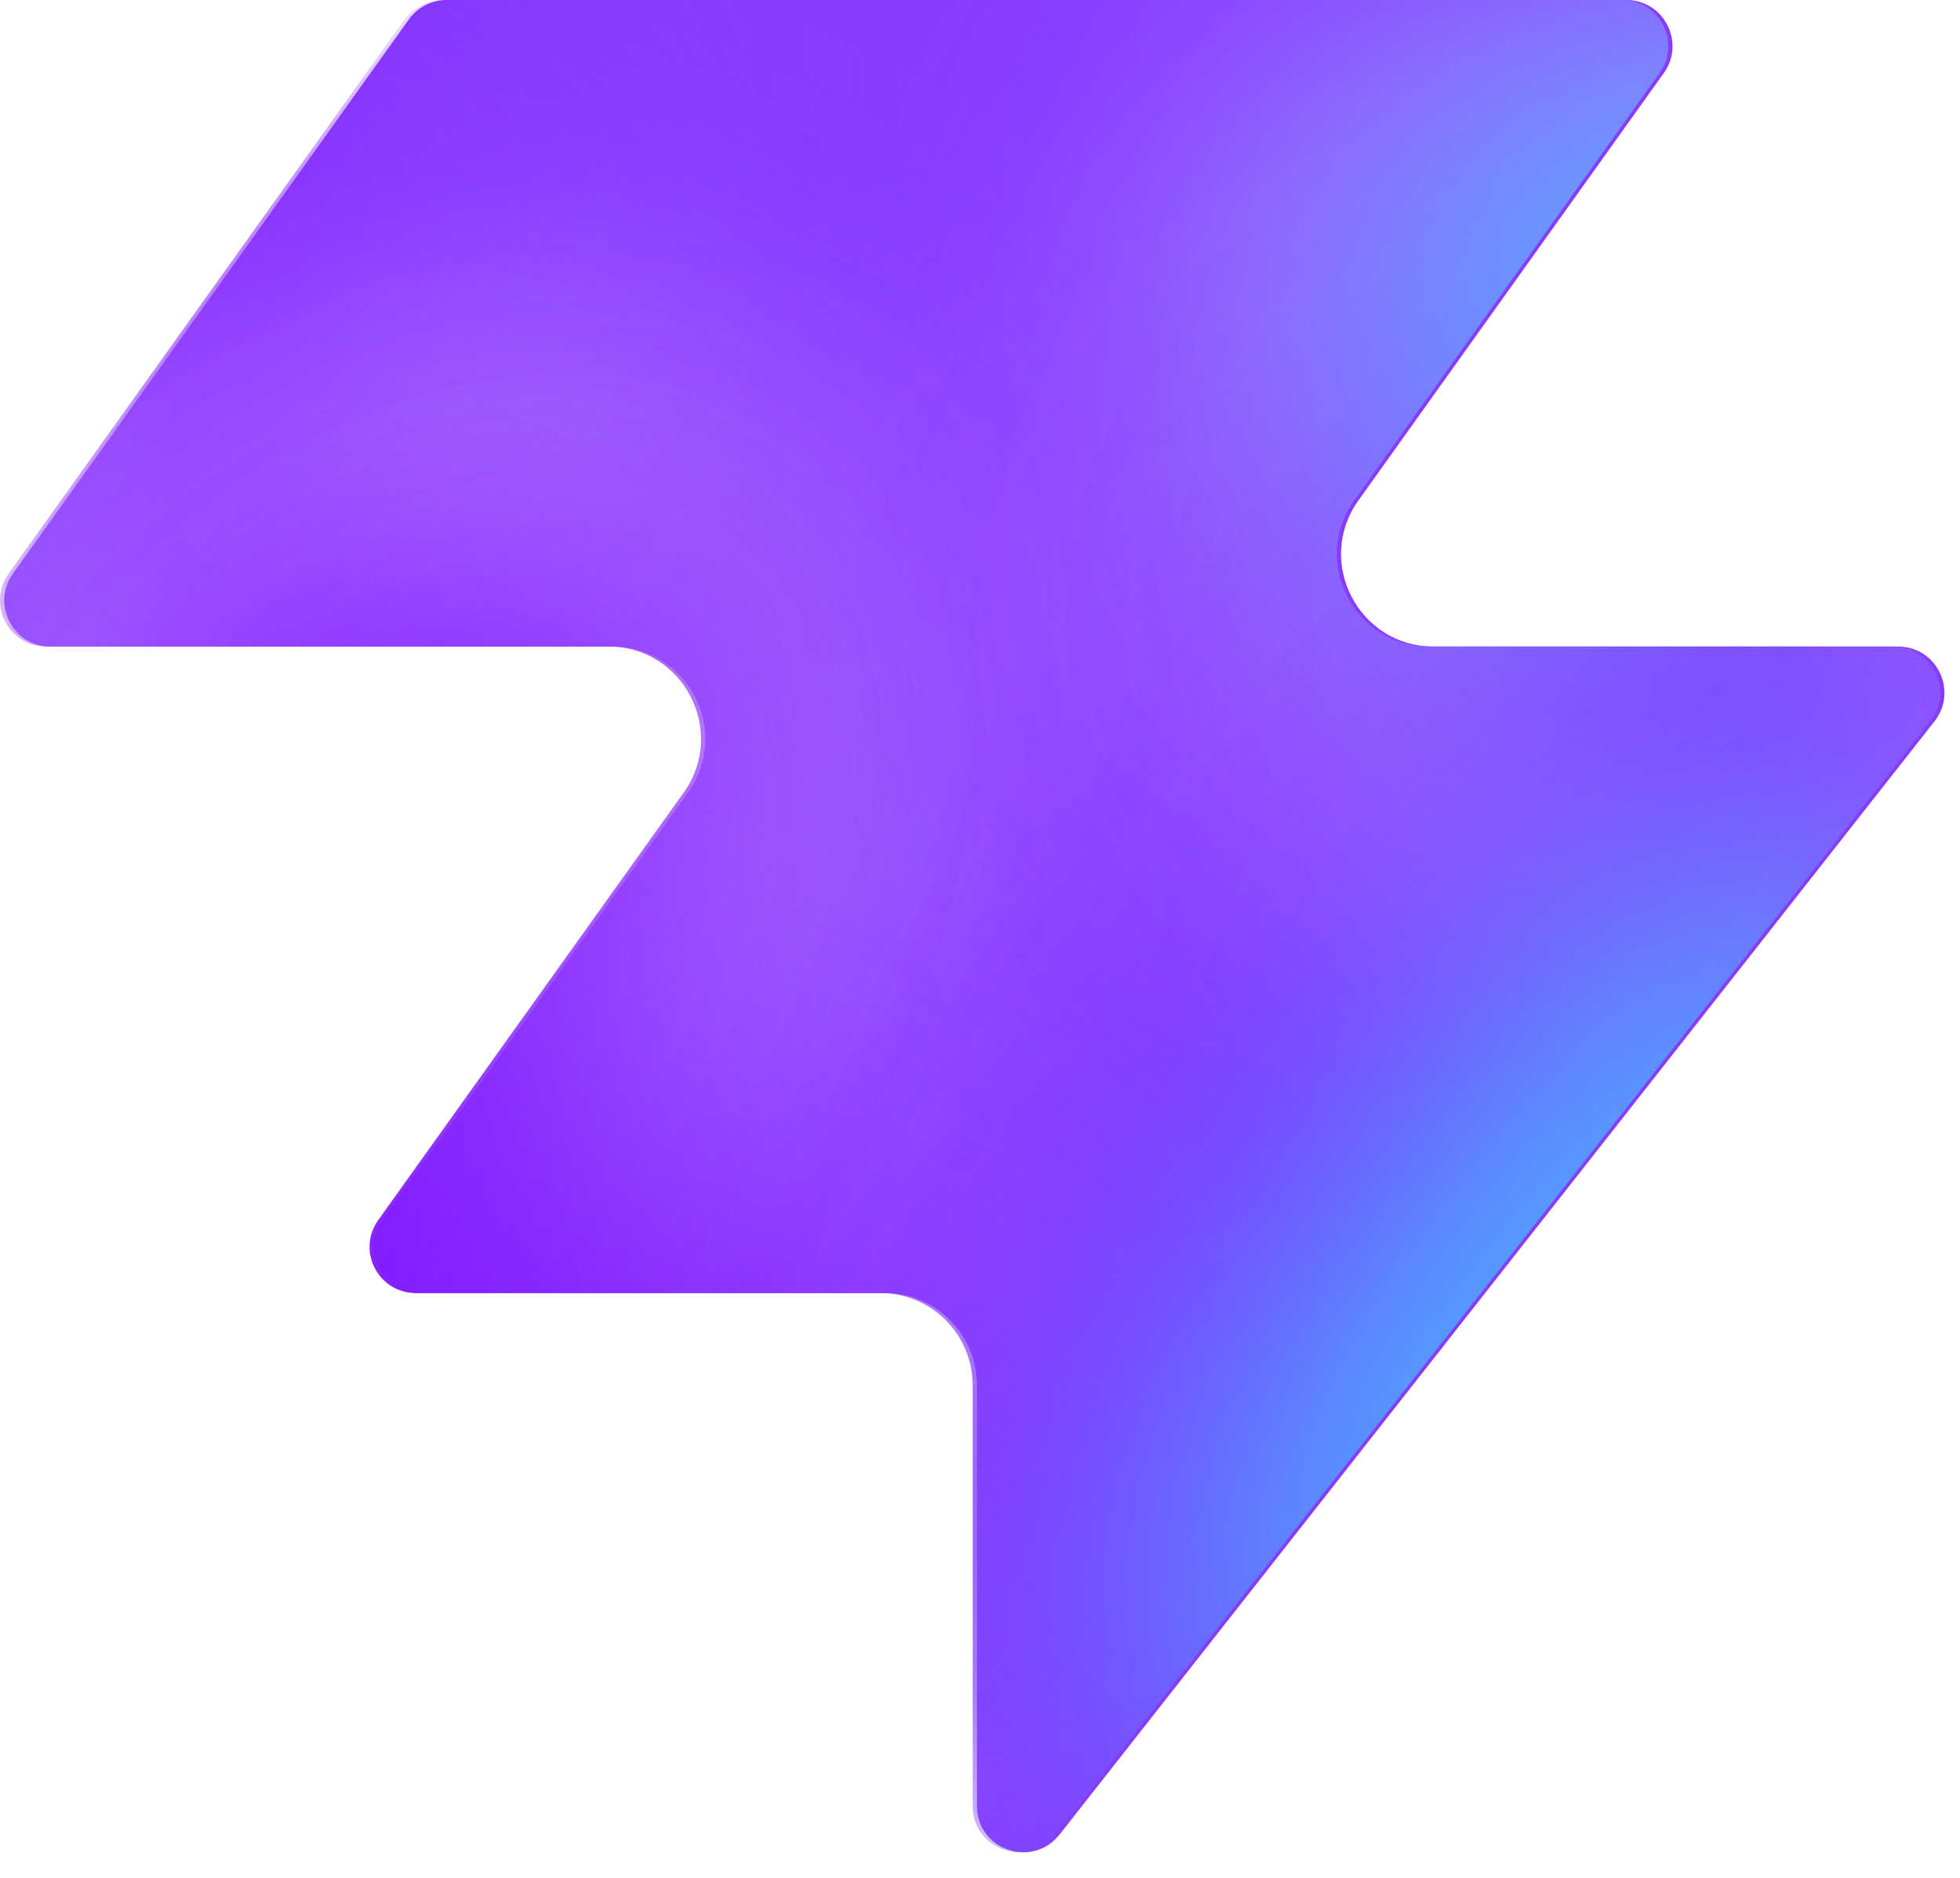
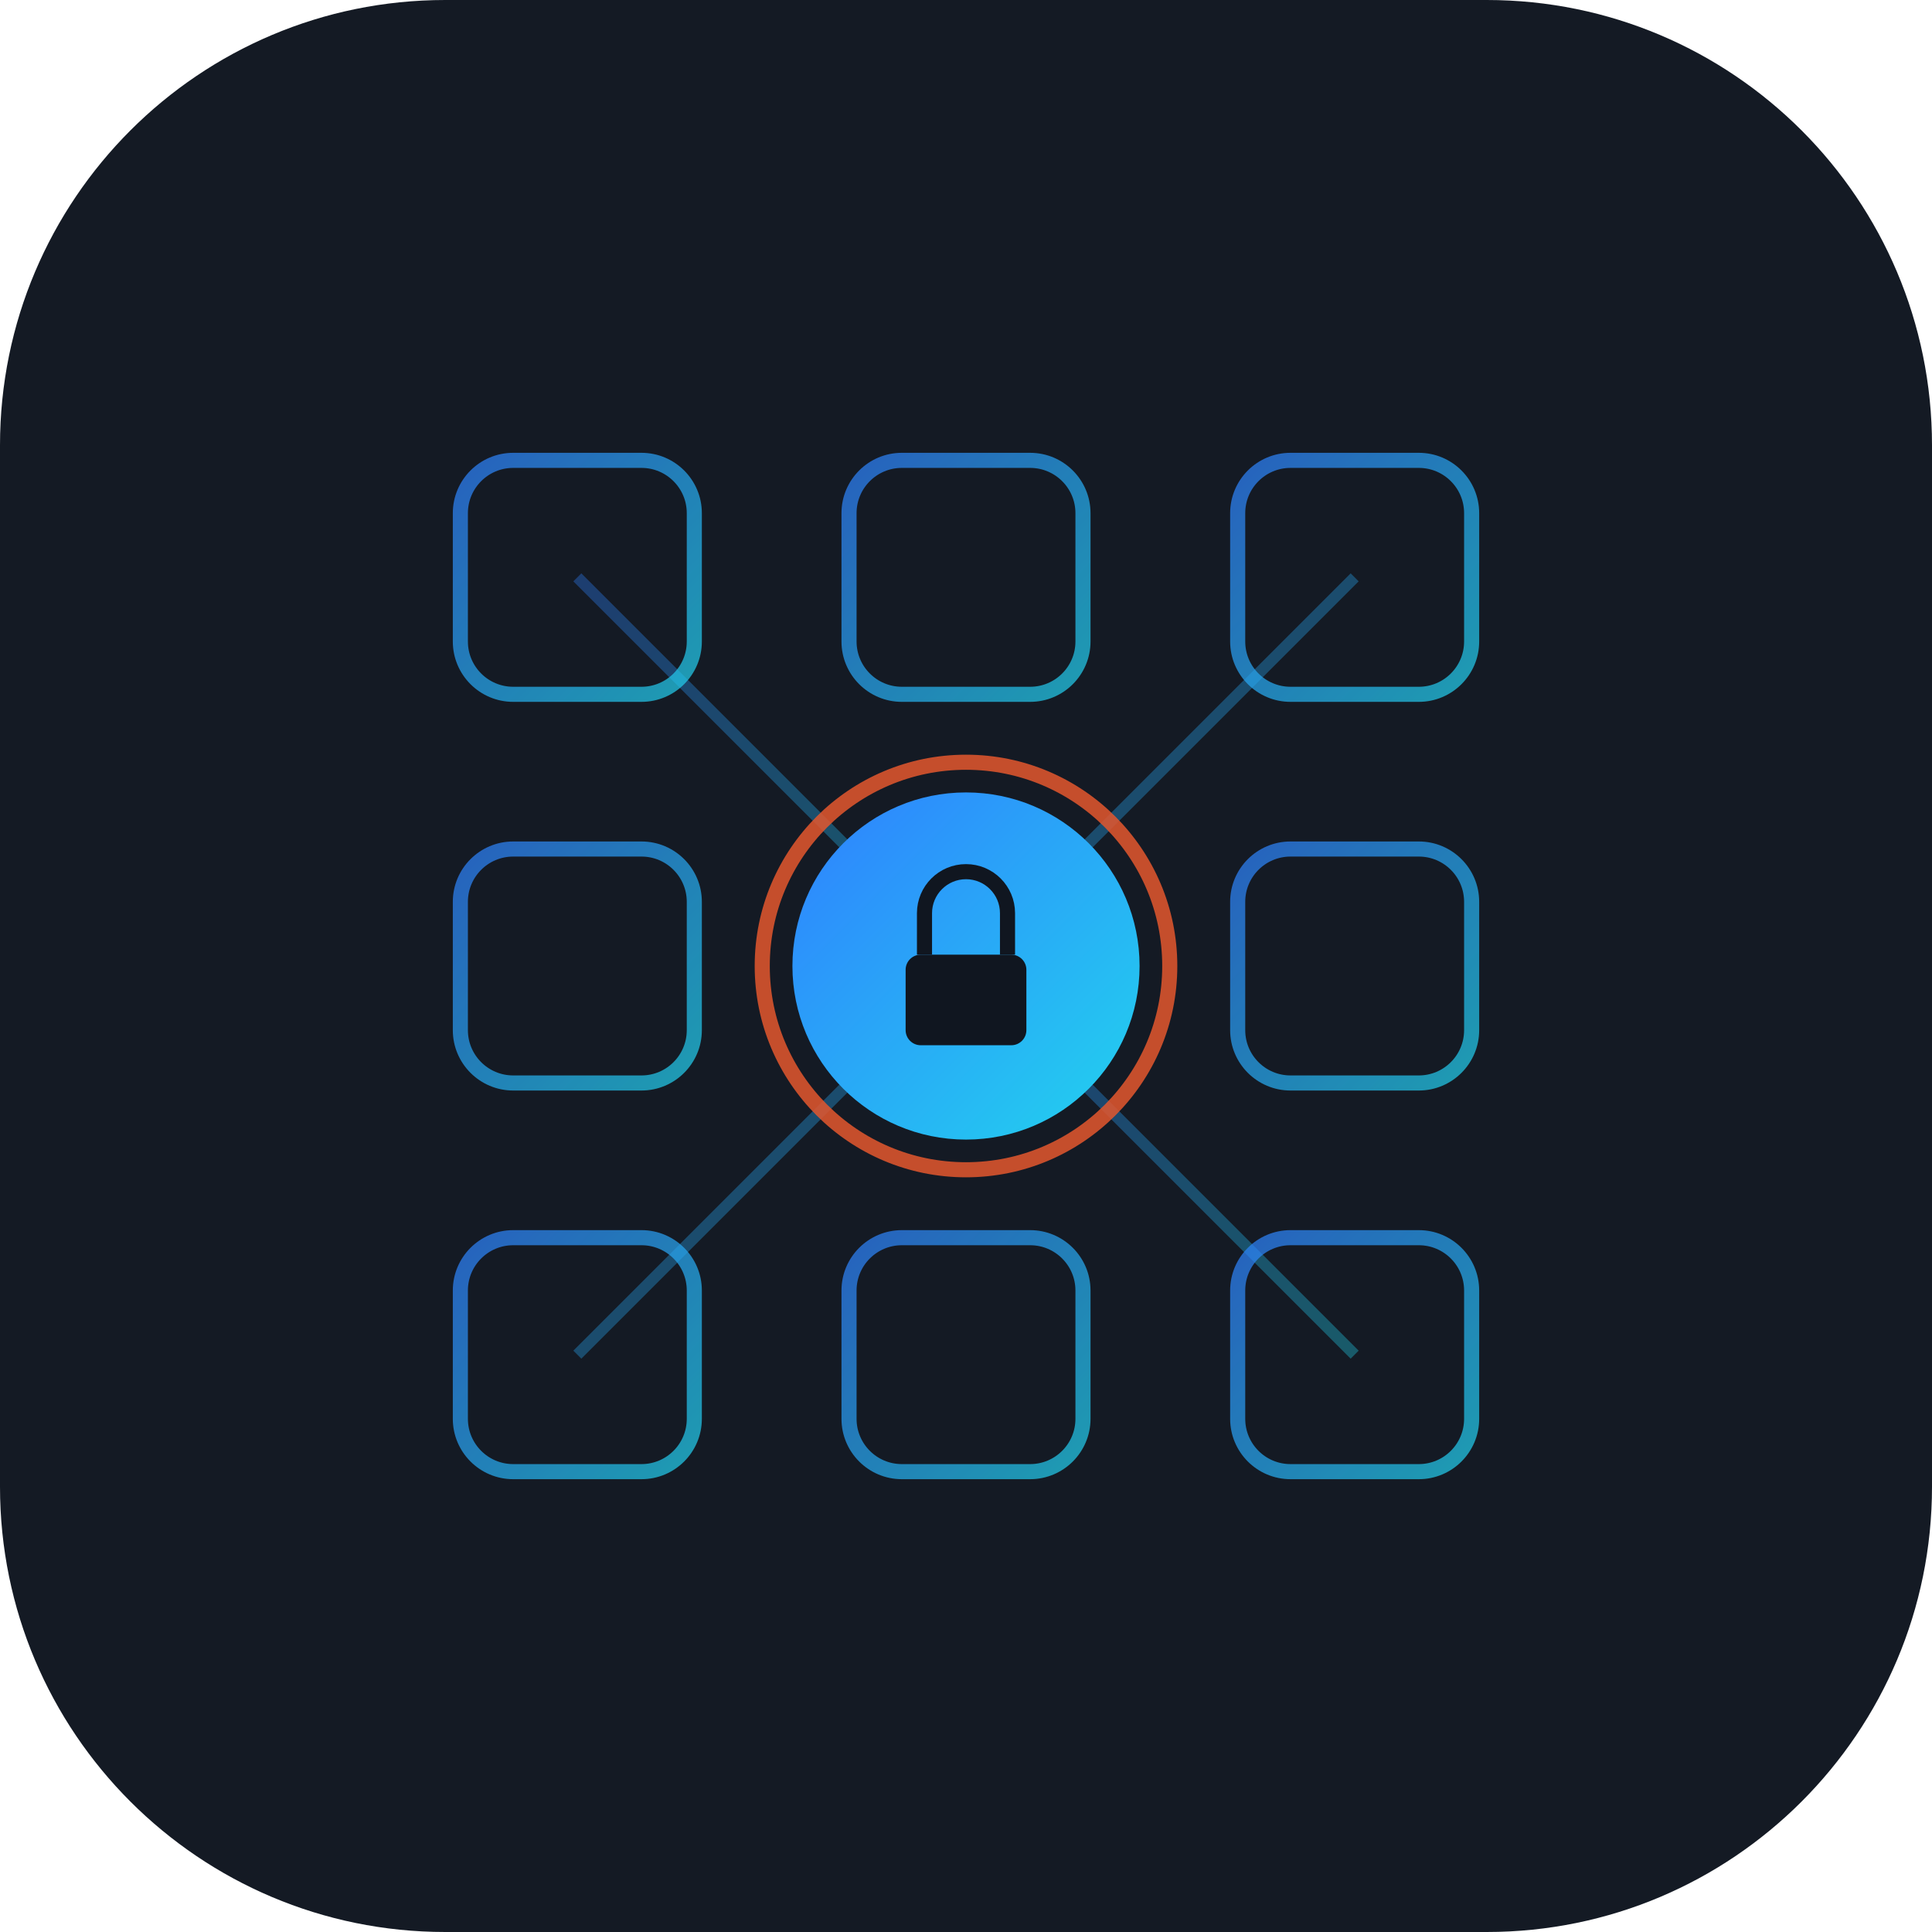
- <svg xmlns="http://www.w3.org/2000/svg" width="48" height="46" fill="none" viewBox="0 0 48 46">
-   <path fill="#863bff" d="M25.946 44.938c-.664.845-2.021.375-2.021-.698V33.937a2.26 2.26 0 0 0-2.262-2.262H10.287c-.92 0-1.456-1.04-.92-1.788l7.48-10.471c1.07-1.497 0-3.578-1.842-3.578H1.237c-.92 0-1.456-1.04-.92-1.788L10.013.474c.214-.297.556-.474.92-.474h28.894c.92 0 1.456 1.04.92 1.788l-7.48 10.471c-1.07 1.498 0 3.579 1.842 3.579h11.377c.943 0 1.473 1.088.89 1.83L25.947 44.94z" style="fill:#863bff;fill:color(display-p3 .525 .23 1);fill-opacity:1" />
-   <mask id="a" width="48" height="46" x="0" y="0" maskUnits="userSpaceOnUse" style="mask-type:alpha">
-     <path fill="#000" d="M25.842 44.938c-.664.844-2.021.375-2.021-.698V33.937a2.26 2.26 0 0 0-2.262-2.262H10.183c-.92 0-1.456-1.04-.92-1.788l7.48-10.471c1.07-1.498 0-3.579-1.842-3.579H1.133c-.92 0-1.456-1.04-.92-1.787L9.91.473c.214-.297.556-.474.92-.474h28.894c.92 0 1.456 1.04.92 1.788l-7.48 10.471c-1.07 1.498 0 3.578 1.842 3.578h11.377c.943 0 1.473 1.088.89 1.832L25.843 44.94z" style="fill:#000;fill-opacity:1" />
-   </mask>
-   <g mask="url(#a)">
-     <g filter="url(#b)">
-       <ellipse cx="5.508" cy="14.704" fill="#ede6ff" rx="5.508" ry="14.704" style="fill:#ede6ff;fill:color(display-p3 .927 .903 1);fill-opacity:1" transform="matrix(.00324 1 1 -.00324 -4.47 31.516)" />
-     </g>
-     <g filter="url(#c)">
-       <ellipse cx="10.399" cy="29.851" fill="#ede6ff" rx="10.399" ry="29.851" style="fill:#ede6ff;fill:color(display-p3 .927 .903 1);fill-opacity:1" transform="matrix(.00324 1 1 -.00324 -39.328 7.883)" />
-     </g>
-     <g filter="url(#d)">
-       <ellipse cx="5.508" cy="30.487" fill="#7e14ff" rx="5.508" ry="30.487" style="fill:#7e14ff;fill:color(display-p3 .492 .077 1);fill-opacity:1" transform="rotate(89.814 -25.913 -14.639)scale(1 -1)" />
-     </g>
-     <g filter="url(#e)">
-       <ellipse cx="5.508" cy="30.599" fill="#7e14ff" rx="5.508" ry="30.599" style="fill:#7e14ff;fill:color(display-p3 .492 .077 1);fill-opacity:1" transform="rotate(89.814 -32.644 -3.334)scale(1 -1)" />
-     </g>
-     <g filter="url(#f)">
-       <ellipse cx="5.508" cy="30.599" fill="#7e14ff" rx="5.508" ry="30.599" style="fill:#7e14ff;fill:color(display-p3 .492 .077 1);fill-opacity:1" transform="matrix(.00324 1 1 -.00324 -34.34 30.47)" />
-     </g>
-     <g filter="url(#g)">
-       <ellipse cx="14.072" cy="22.078" fill="#ede6ff" rx="14.072" ry="22.078" style="fill:#ede6ff;fill:color(display-p3 .927 .903 1);fill-opacity:1" transform="rotate(93.35 24.506 48.493)scale(-1 1)" />
-     </g>
-     <g filter="url(#h)">
-       <ellipse cx="3.47" cy="21.501" fill="#7e14ff" rx="3.47" ry="21.501" style="fill:#7e14ff;fill:color(display-p3 .492 .077 1);fill-opacity:1" transform="rotate(89.009 28.708 47.59)scale(-1 1)" />
-     </g>
-     <g filter="url(#i)">
-       <ellipse cx="3.47" cy="21.501" fill="#7e14ff" rx="3.47" ry="21.501" style="fill:#7e14ff;fill:color(display-p3 .492 .077 1);fill-opacity:1" transform="rotate(89.009 28.708 47.59)scale(-1 1)" />
-     </g>
-     <g filter="url(#j)">
-       <ellipse cx=".387" cy="8.972" fill="#7e14ff" rx="4.407" ry="29.108" style="fill:#7e14ff;fill:color(display-p3 .492 .077 1);fill-opacity:1" transform="rotate(39.51 .387 8.972)" />
-     </g>
-     <g filter="url(#k)">
-       <ellipse cx="47.523" cy="-6.092" fill="#7e14ff" rx="4.407" ry="29.108" style="fill:#7e14ff;fill:color(display-p3 .492 .077 1);fill-opacity:1" transform="rotate(37.892 47.523 -6.092)" />
-     </g>
-     <g filter="url(#l)">
-       <ellipse cx="41.412" cy="6.333" fill="#47bfff" rx="5.971" ry="9.665" style="fill:#47bfff;fill:color(display-p3 .28 .748 1);fill-opacity:1" transform="rotate(37.892 41.412 6.333)" />
-     </g>
-     <g filter="url(#m)">
-       <ellipse cx="-1.879" cy="38.332" fill="#7e14ff" rx="4.407" ry="29.108" style="fill:#7e14ff;fill:color(display-p3 .492 .077 1);fill-opacity:1" transform="rotate(37.892 -1.88 38.332)" />
-     </g>
-     <g filter="url(#n)">
-       <ellipse cx="-1.879" cy="38.332" fill="#7e14ff" rx="4.407" ry="29.108" style="fill:#7e14ff;fill:color(display-p3 .492 .077 1);fill-opacity:1" transform="rotate(37.892 -1.88 38.332)" />
-     </g>
-     <g filter="url(#o)">
-       <ellipse cx="35.651" cy="29.907" fill="#7e14ff" rx="4.407" ry="29.108" style="fill:#7e14ff;fill:color(display-p3 .492 .077 1);fill-opacity:1" transform="rotate(37.892 35.651 29.907)" />
-     </g>
-     <g filter="url(#p)">
-       <ellipse cx="38.418" cy="32.4" fill="#47bfff" rx="5.971" ry="15.297" style="fill:#47bfff;fill:color(display-p3 .28 .748 1);fill-opacity:1" transform="rotate(37.892 38.418 32.4)" />
+ <svg xmlns="http://www.w3.org/2000/svg" width="512" height="512" viewBox="0 0 512 512">
+   <defs>
+     <linearGradient id="gradBlue" x1="0" y1="0" x2="1" y2="1">
+       <stop offset="0" stop-color="#2F80FF" />
+       <stop offset="1" stop-color="#22D3EE" />
+     </linearGradient>
+   </defs>
+   <rect x="0" y="0" width="512" height="512" rx="118" fill="#141A24" />
+   <g transform="translate(40,40)">
+     <g id="mark">
+       <line x1="216" y1="216" x2="113" y2="113" stroke="url(#gradBlue)" stroke-width="3" opacity="0.35" />
+       <line x1="216" y1="216" x2="216" y2="113" stroke="url(#gradBlue)" stroke-width="3" opacity="0.35" />
+       <line x1="216" y1="216" x2="319" y2="113" stroke="url(#gradBlue)" stroke-width="3" opacity="0.35" />
+       <line x1="216" y1="216" x2="113" y2="216" stroke="url(#gradBlue)" stroke-width="3" opacity="0.35" />
+       <line x1="216" y1="216" x2="319" y2="216" stroke="url(#gradBlue)" stroke-width="3" opacity="0.35" />
+       <line x1="216" y1="216" x2="113" y2="319" stroke="url(#gradBlue)" stroke-width="3" opacity="0.35" />
+       <line x1="216" y1="216" x2="216" y2="319" stroke="url(#gradBlue)" stroke-width="3" opacity="0.35" />
+       <line x1="216" y1="216" x2="319" y2="319" stroke="url(#gradBlue)" stroke-width="3" opacity="0.35" />
+       <rect x="82" y="82" width="62" height="62" rx="14" fill="none" stroke="url(#gradBlue)" stroke-width="4" opacity="0.7" />
+       <rect x="185" y="82" width="62" height="62" rx="14" fill="none" stroke="url(#gradBlue)" stroke-width="4" opacity="0.7" />
+       <rect x="288" y="82" width="62" height="62" rx="14" fill="none" stroke="url(#gradBlue)" stroke-width="4" opacity="0.7" />
+       <rect x="82" y="185" width="62" height="62" rx="14" fill="none" stroke="url(#gradBlue)" stroke-width="4" opacity="0.7" />
+       <rect x="288" y="185" width="62" height="62" rx="14" fill="none" stroke="url(#gradBlue)" stroke-width="4" opacity="0.7" />
+       <rect x="82" y="288" width="62" height="62" rx="14" fill="none" stroke="url(#gradBlue)" stroke-width="4" opacity="0.7" />
+       <rect x="185" y="288" width="62" height="62" rx="14" fill="none" stroke="url(#gradBlue)" stroke-width="4" opacity="0.7" />
+       <rect x="288" y="288" width="62" height="62" rx="14" fill="none" stroke="url(#gradBlue)" stroke-width="4" opacity="0.7" />
+       <circle cx="216" cy="216" r="54" fill="none" stroke="#E4572E" stroke-width="4" opacity="0.85" />
+       <circle cx="216" cy="216" r="46" fill="url(#gradBlue)" />
+       <path d="M205 213 v-11 a11 11 0 0 1 22 0 v11" fill="none" stroke="#101620" stroke-width="4" />
+       <rect x="200" y="213" width="32" height="24" rx="4" fill="#101620" />
    </g>
  </g>
-   <defs>
-     <filter id="b" width="60.045" height="41.654" x="-19.77" y="16.149" color-interpolation-filters="sRGB" filterUnits="userSpaceOnUse">
-       <feFlood flood-opacity="0" result="BackgroundImageFix" />
-       <feBlend in="SourceGraphic" in2="BackgroundImageFix" result="shape" />
-       <feGaussianBlur result="effect1_foregroundBlur_2002_17158" stdDeviation="7.659" />
-     </filter>
-     <filter id="c" width="90.34" height="51.437" x="-54.613" y="-7.533" color-interpolation-filters="sRGB" filterUnits="userSpaceOnUse">
-       <feFlood flood-opacity="0" result="BackgroundImageFix" />
-       <feBlend in="SourceGraphic" in2="BackgroundImageFix" result="shape" />
-       <feGaussianBlur result="effect1_foregroundBlur_2002_17158" stdDeviation="7.659" />
-     </filter>
-     <filter id="d" width="79.355" height="29.4" x="-49.64" y="2.03" color-interpolation-filters="sRGB" filterUnits="userSpaceOnUse">
-       <feFlood flood-opacity="0" result="BackgroundImageFix" />
-       <feBlend in="SourceGraphic" in2="BackgroundImageFix" result="shape" />
-       <feGaussianBlur result="effect1_foregroundBlur_2002_17158" stdDeviation="4.596" />
-     </filter>
-     <filter id="e" width="79.579" height="29.4" x="-45.045" y="20.029" color-interpolation-filters="sRGB" filterUnits="userSpaceOnUse">
-       <feFlood flood-opacity="0" result="BackgroundImageFix" />
-       <feBlend in="SourceGraphic" in2="BackgroundImageFix" result="shape" />
-       <feGaussianBlur result="effect1_foregroundBlur_2002_17158" stdDeviation="4.596" />
-     </filter>
-     <filter id="f" width="79.579" height="29.4" x="-43.513" y="21.178" color-interpolation-filters="sRGB" filterUnits="userSpaceOnUse">
-       <feFlood flood-opacity="0" result="BackgroundImageFix" />
-       <feBlend in="SourceGraphic" in2="BackgroundImageFix" result="shape" />
-       <feGaussianBlur result="effect1_foregroundBlur_2002_17158" stdDeviation="4.596" />
-     </filter>
-     <filter id="g" width="74.749" height="58.852" x="15.756" y="-17.901" color-interpolation-filters="sRGB" filterUnits="userSpaceOnUse">
-       <feFlood flood-opacity="0" result="BackgroundImageFix" />
-       <feBlend in="SourceGraphic" in2="BackgroundImageFix" result="shape" />
-       <feGaussianBlur result="effect1_foregroundBlur_2002_17158" stdDeviation="7.659" />
-     </filter>
-     <filter id="h" width="61.377" height="25.362" x="23.548" y="2.284" color-interpolation-filters="sRGB" filterUnits="userSpaceOnUse">
-       <feFlood flood-opacity="0" result="BackgroundImageFix" />
-       <feBlend in="SourceGraphic" in2="BackgroundImageFix" result="shape" />
-       <feGaussianBlur result="effect1_foregroundBlur_2002_17158" stdDeviation="4.596" />
-     </filter>
-     <filter id="i" width="61.377" height="25.362" x="23.548" y="2.284" color-interpolation-filters="sRGB" filterUnits="userSpaceOnUse">
-       <feFlood flood-opacity="0" result="BackgroundImageFix" />
-       <feBlend in="SourceGraphic" in2="BackgroundImageFix" result="shape" />
-       <feGaussianBlur result="effect1_foregroundBlur_2002_17158" stdDeviation="4.596" />
-     </filter>
-     <filter id="j" width="56.045" height="63.649" x="-27.636" y="-22.853" color-interpolation-filters="sRGB" filterUnits="userSpaceOnUse">
-       <feFlood flood-opacity="0" result="BackgroundImageFix" />
-       <feBlend in="SourceGraphic" in2="BackgroundImageFix" result="shape" />
-       <feGaussianBlur result="effect1_foregroundBlur_2002_17158" stdDeviation="4.596" />
-     </filter>
-     <filter id="k" width="54.814" height="64.646" x="20.116" y="-38.415" color-interpolation-filters="sRGB" filterUnits="userSpaceOnUse">
-       <feFlood flood-opacity="0" result="BackgroundImageFix" />
-       <feBlend in="SourceGraphic" in2="BackgroundImageFix" result="shape" />
-       <feGaussianBlur result="effect1_foregroundBlur_2002_17158" stdDeviation="4.596" />
-     </filter>
-     <filter id="l" width="33.541" height="35.313" x="24.641" y="-11.323" color-interpolation-filters="sRGB" filterUnits="userSpaceOnUse">
-       <feFlood flood-opacity="0" result="BackgroundImageFix" />
-       <feBlend in="SourceGraphic" in2="BackgroundImageFix" result="shape" />
-       <feGaussianBlur result="effect1_foregroundBlur_2002_17158" stdDeviation="4.596" />
-     </filter>
-     <filter id="m" width="54.814" height="64.646" x="-29.286" y="6.009" color-interpolation-filters="sRGB" filterUnits="userSpaceOnUse">
-       <feFlood flood-opacity="0" result="BackgroundImageFix" />
-       <feBlend in="SourceGraphic" in2="BackgroundImageFix" result="shape" />
-       <feGaussianBlur result="effect1_foregroundBlur_2002_17158" stdDeviation="4.596" />
-     </filter>
-     <filter id="n" width="54.814" height="64.646" x="-29.286" y="6.009" color-interpolation-filters="sRGB" filterUnits="userSpaceOnUse">
-       <feFlood flood-opacity="0" result="BackgroundImageFix" />
-       <feBlend in="SourceGraphic" in2="BackgroundImageFix" result="shape" />
-       <feGaussianBlur result="effect1_foregroundBlur_2002_17158" stdDeviation="4.596" />
-     </filter>
-     <filter id="o" width="54.814" height="64.646" x="8.244" y="-2.416" color-interpolation-filters="sRGB" filterUnits="userSpaceOnUse">
-       <feFlood flood-opacity="0" result="BackgroundImageFix" />
-       <feBlend in="SourceGraphic" in2="BackgroundImageFix" result="shape" />
-       <feGaussianBlur result="effect1_foregroundBlur_2002_17158" stdDeviation="4.596" />
-     </filter>
-     <filter id="p" width="39.409" height="43.623" x="18.713" y="10.588" color-interpolation-filters="sRGB" filterUnits="userSpaceOnUse">
-       <feFlood flood-opacity="0" result="BackgroundImageFix" />
-       <feBlend in="SourceGraphic" in2="BackgroundImageFix" result="shape" />
-       <feGaussianBlur result="effect1_foregroundBlur_2002_17158" stdDeviation="4.596" />
-     </filter>
-   </defs>
</svg>
